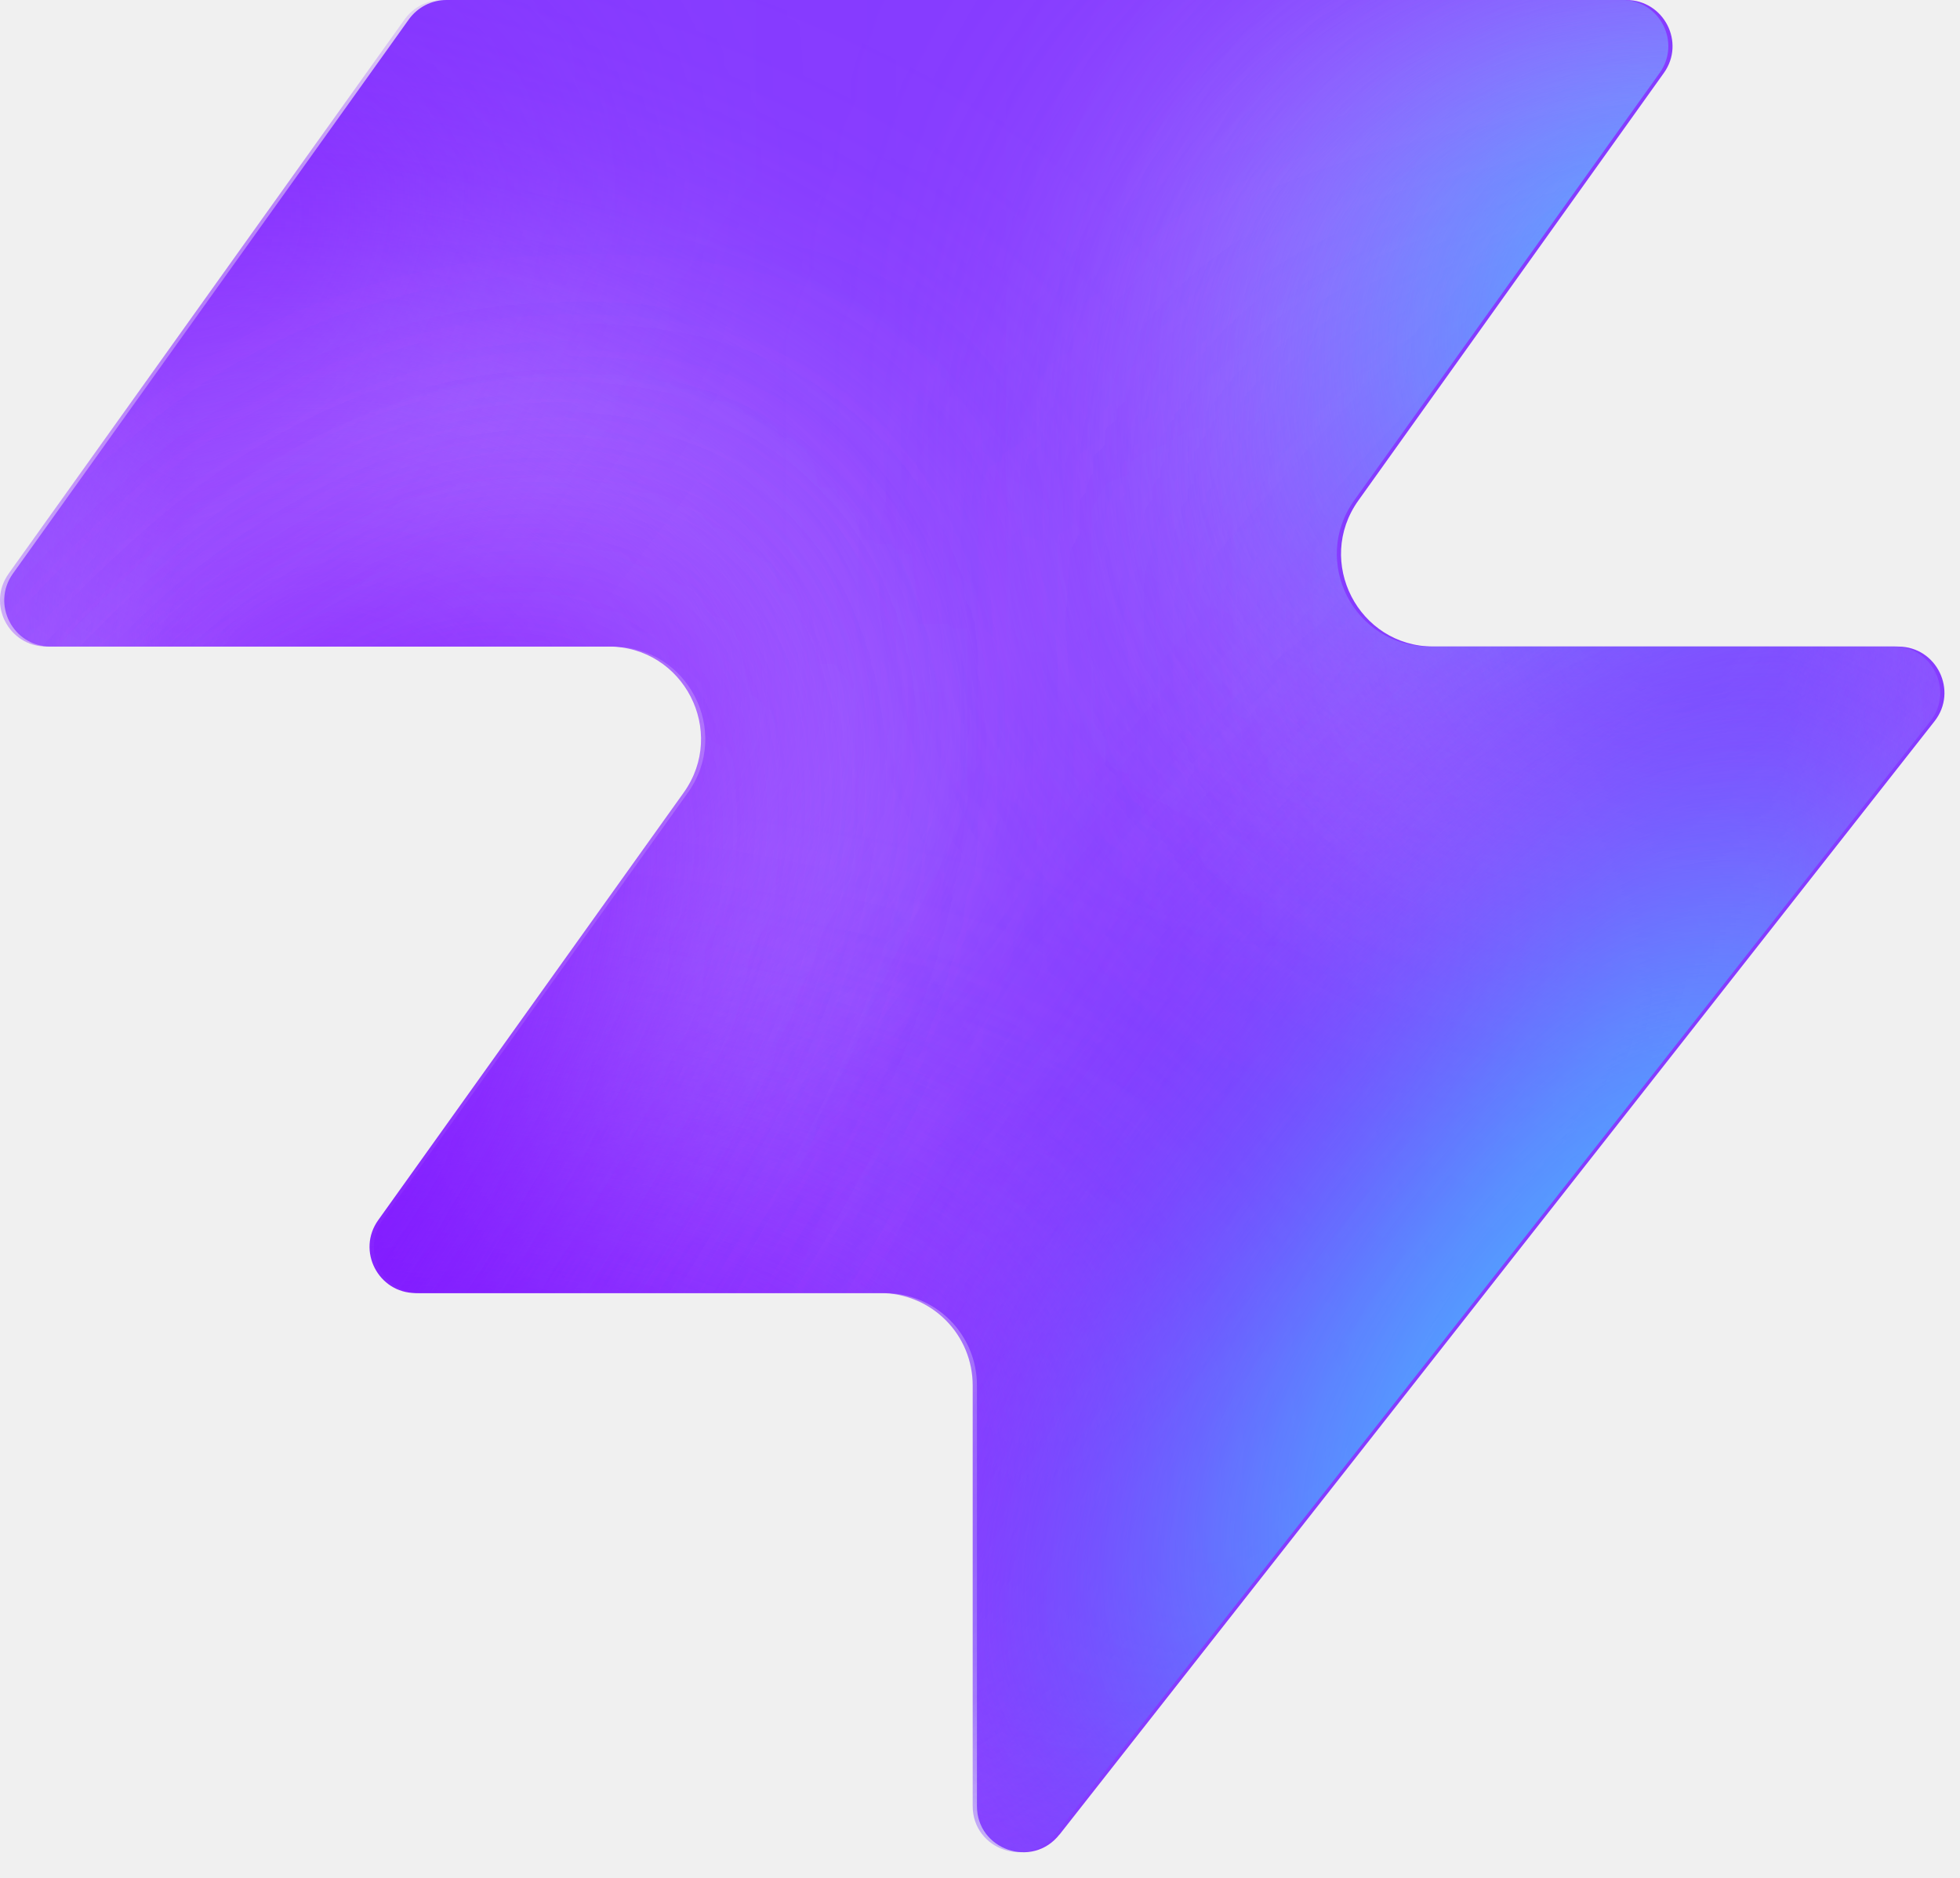
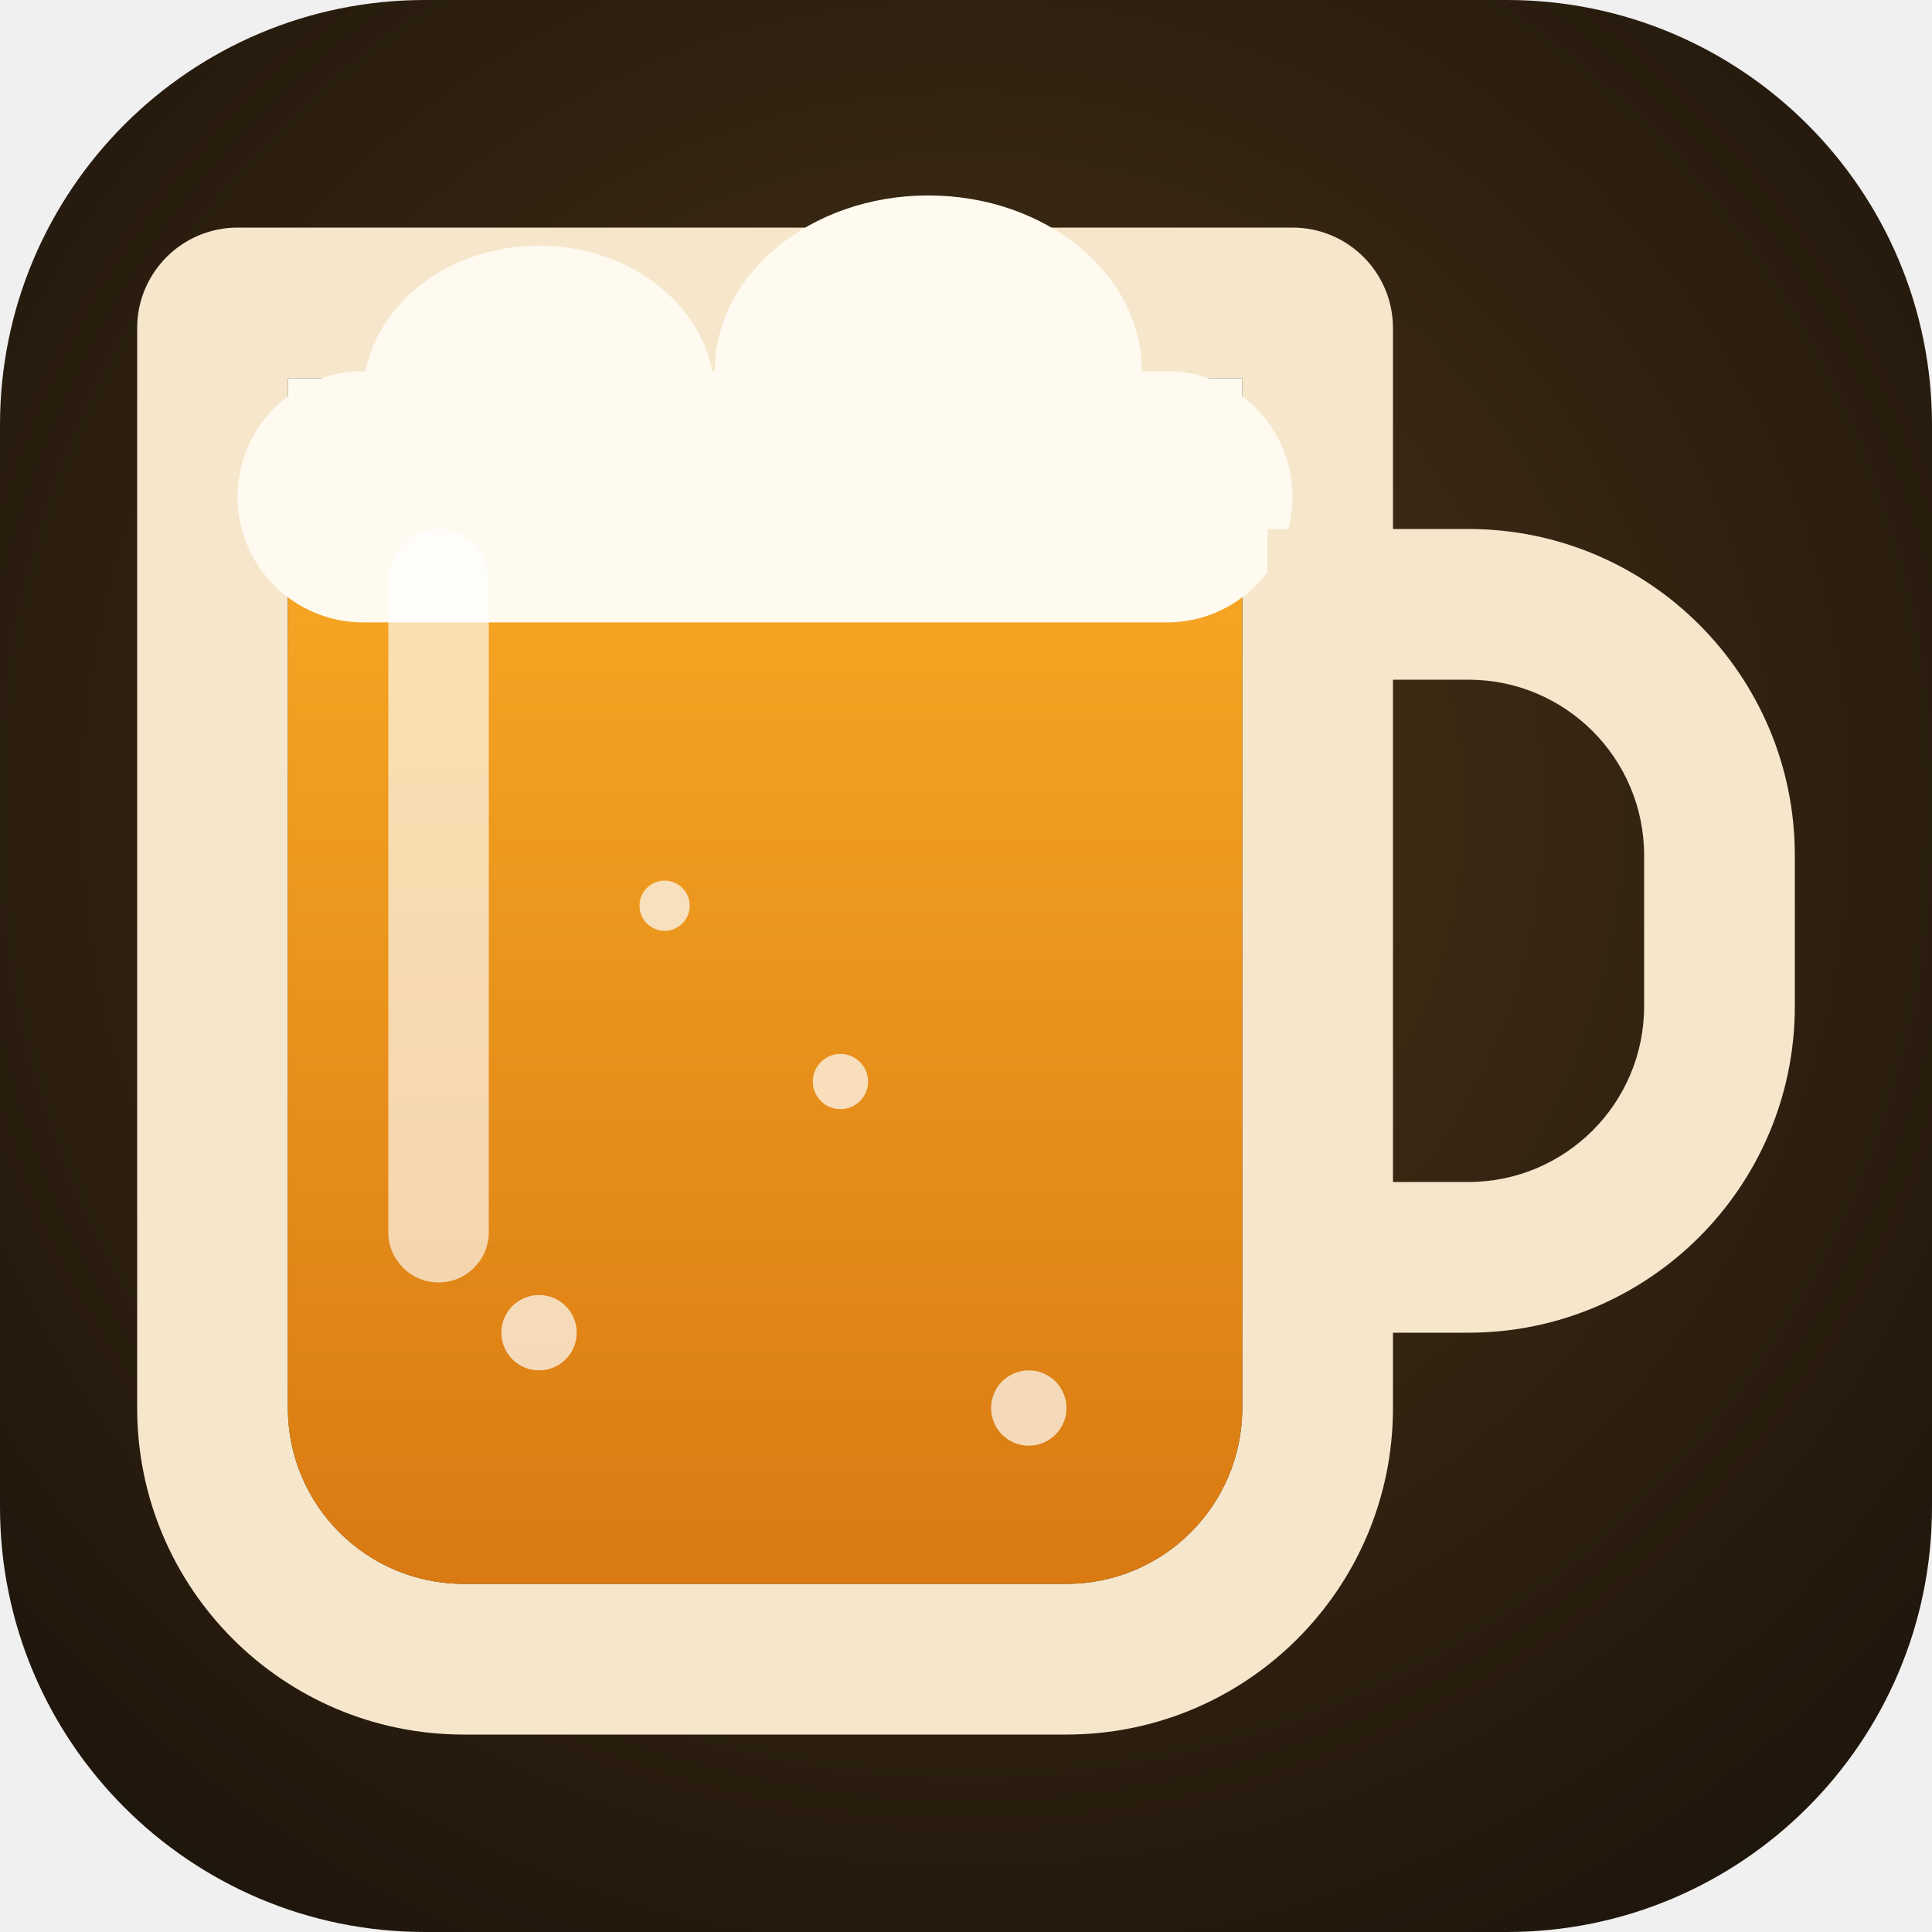
- <svg xmlns="http://www.w3.org/2000/svg" width="48" height="46" fill="none" viewBox="0 0 48 46">
-   <path fill="#863bff" d="M25.946 44.938c-.664.845-2.021.375-2.021-.698V33.937a2.26 2.26 0 0 0-2.262-2.262H10.287c-.92 0-1.456-1.04-.92-1.788l7.48-10.471c1.07-1.497 0-3.578-1.842-3.578H1.237c-.92 0-1.456-1.04-.92-1.788L10.013.474c.214-.297.556-.474.92-.474h28.894c.92 0 1.456 1.04.92 1.788l-7.48 10.471c-1.07 1.498 0 3.579 1.842 3.579h11.377c.943 0 1.473 1.088.89 1.83L25.947 44.94z" style="fill:#863bff;fill:color(display-p3 .525 .23 1);fill-opacity:1" />
-   <mask id="a" width="48" height="46" x="0" y="0" maskUnits="userSpaceOnUse" style="mask-type:alpha">
-     <path fill="#000" d="M25.842 44.938c-.664.844-2.021.375-2.021-.698V33.937a2.26 2.26 0 0 0-2.262-2.262H10.183c-.92 0-1.456-1.04-.92-1.788l7.48-10.471c1.07-1.498 0-3.579-1.842-3.579H1.133c-.92 0-1.456-1.04-.92-1.787L9.91.473c.214-.297.556-.474.92-.474h28.894c.92 0 1.456 1.04.92 1.788l-7.48 10.471c-1.07 1.498 0 3.578 1.842 3.578h11.377c.943 0 1.473 1.088.89 1.832L25.843 44.94z" style="fill:#000;fill-opacity:1" />
-   </mask>
-   <g mask="url(#a)">
-     <g filter="url(#b)">
-       <ellipse cx="5.508" cy="14.704" fill="#ede6ff" rx="5.508" ry="14.704" style="fill:#ede6ff;fill:color(display-p3 .927 .903 1);fill-opacity:1" transform="matrix(.00324 1 1 -.00324 -4.47 31.516)" />
+ <svg xmlns="http://www.w3.org/2000/svg" viewBox="0 0 100 100">
+   <defs>
+     <linearGradient id="beer" x1="0" y1="1" x2="0" y2="0">
+       <stop offset="0" stop-color="#d97a12" />
+       <stop offset="1" stop-color="#f6a623" />
+     </linearGradient>
+     <radialGradient id="bg" cx=".5" cy=".42" r=".75">
+       <stop offset="0" stop-color="#4a3418" />
+       <stop offset="1" stop-color="#1a120a" />
+     </radialGradient>
+   </defs>
+   <rect width="100" height="100" rx="22" fill="url(#bg)" />
+   <g transform="translate(50 50) scale(1.3) translate(-51 -59.4)">
+     <path fill="#f6e7cc" d="M22,30 H64 A4,4 0 0 1 68,34 V77 A13,13 0 0 1 55,90 H31 A13,13 0 0 1 18,77 V34 A4,4 0 0 1 22,30 Z" />
+     <path fill="#3a2a1c" d="M24,36 H62 A0,0 0 0 1 62,36 V77 A7,7 0 0 1 55,84 H31 A7,7 0 0 1 24,77 V36 A0,0 0 0 1 24,36 Z" />
+     <path fill="url(#beer)" d="M24,42.72 H62 A0,0 0 0 1 62,42.72 V77.0 A7,7 0 0 1 55,84.0 H31 A7,7 0 0 1 24,77.0 V42.72 A0,0 0 0 1 24,42.72 Z" />
+     <g fill="#fff" fill-opacity=".7">
+       <circle cx="34" cy="74" r="1.5" />
+       <circle cx="46" cy="64" r="1.1" />
+       <circle cx="53.5" cy="77" r="1.5" />
+       <circle cx="39" cy="57" r="1" />
    </g>
-     <g filter="url(#c)">
-       <ellipse cx="10.399" cy="29.851" fill="#ede6ff" rx="10.399" ry="29.851" style="fill:#ede6ff;fill:color(display-p3 .927 .903 1);fill-opacity:1" transform="matrix(.00324 1 1 -.00324 -39.328 7.883)" />
+     <g fill="#fffaf0">
+       <rect x="24" y="36" width="38" height="8.72" />
+       <rect x="22" y="35.72" width="42" height="10" rx="5" />
+       <ellipse cx="34" cy="36.72" rx="7" ry="6" />
+       <ellipse cx="49.5" cy="35.72" rx="8.5" ry="7" />
    </g>
-     <g filter="url(#d)">
-       <ellipse cx="5.508" cy="30.487" fill="#7e14ff" rx="5.508" ry="30.487" style="fill:#7e14ff;fill:color(display-p3 .492 .077 1);fill-opacity:1" transform="rotate(89.814 -25.913 -14.639)scale(1 -1)" />
-     </g>
-     <g filter="url(#e)">
-       <ellipse cx="5.508" cy="30.599" fill="#7e14ff" rx="5.508" ry="30.599" style="fill:#7e14ff;fill:color(display-p3 .492 .077 1);fill-opacity:1" transform="rotate(89.814 -32.644 -3.334)scale(1 -1)" />
-     </g>
-     <g filter="url(#f)">
-       <ellipse cx="5.508" cy="30.599" fill="#7e14ff" rx="5.508" ry="30.599" style="fill:#7e14ff;fill:color(display-p3 .492 .077 1);fill-opacity:1" transform="matrix(.00324 1 1 -.00324 -34.34 30.47)" />
-     </g>
-     <g filter="url(#g)">
-       <ellipse cx="14.072" cy="22.078" fill="#ede6ff" rx="14.072" ry="22.078" style="fill:#ede6ff;fill:color(display-p3 .927 .903 1);fill-opacity:1" transform="rotate(93.35 24.506 48.493)scale(-1 1)" />
-     </g>
-     <g filter="url(#h)">
-       <ellipse cx="3.47" cy="21.501" fill="#7e14ff" rx="3.47" ry="21.501" style="fill:#7e14ff;fill:color(display-p3 .492 .077 1);fill-opacity:1" transform="rotate(89.009 28.708 47.59)scale(-1 1)" />
-     </g>
-     <g filter="url(#i)">
-       <ellipse cx="3.47" cy="21.501" fill="#7e14ff" rx="3.47" ry="21.501" style="fill:#7e14ff;fill:color(display-p3 .492 .077 1);fill-opacity:1" transform="rotate(89.009 28.708 47.59)scale(-1 1)" />
-     </g>
-     <g filter="url(#j)">
-       <ellipse cx=".387" cy="8.972" fill="#7e14ff" rx="4.407" ry="29.108" style="fill:#7e14ff;fill:color(display-p3 .492 .077 1);fill-opacity:1" transform="rotate(39.51 .387 8.972)" />
-     </g>
-     <g filter="url(#k)">
-       <ellipse cx="47.523" cy="-6.092" fill="#7e14ff" rx="4.407" ry="29.108" style="fill:#7e14ff;fill:color(display-p3 .492 .077 1);fill-opacity:1" transform="rotate(37.892 47.523 -6.092)" />
-     </g>
-     <g filter="url(#l)">
-       <ellipse cx="41.412" cy="6.333" fill="#47bfff" rx="5.971" ry="9.665" style="fill:#47bfff;fill:color(display-p3 .28 .748 1);fill-opacity:1" transform="rotate(37.892 41.412 6.333)" />
-     </g>
-     <g filter="url(#m)">
-       <ellipse cx="-1.879" cy="38.332" fill="#7e14ff" rx="4.407" ry="29.108" style="fill:#7e14ff;fill:color(display-p3 .492 .077 1);fill-opacity:1" transform="rotate(37.892 -1.88 38.332)" />
-     </g>
-     <g filter="url(#n)">
-       <ellipse cx="-1.879" cy="38.332" fill="#7e14ff" rx="4.407" ry="29.108" style="fill:#7e14ff;fill:color(display-p3 .492 .077 1);fill-opacity:1" transform="rotate(37.892 -1.88 38.332)" />
-     </g>
-     <g filter="url(#o)">
-       <ellipse cx="35.651" cy="29.907" fill="#7e14ff" rx="4.407" ry="29.108" style="fill:#7e14ff;fill:color(display-p3 .492 .077 1);fill-opacity:1" transform="rotate(37.892 35.651 29.907)" />
-     </g>
-     <g filter="url(#p)">
-       <ellipse cx="38.418" cy="32.4" fill="#47bfff" rx="5.971" ry="15.297" style="fill:#47bfff;fill:color(display-p3 .28 .748 1);fill-opacity:1" transform="rotate(37.892 38.418 32.4)" />
-     </g>
+     <rect x="28" y="42" width="4" height="30" rx="2" fill="#fff" fill-opacity=".65" />
+     <path fill="#f6e7cc" fill-rule="evenodd" d="M63,42 H71 A13,13 0 0 1 84,55 V61 A13,13 0 0 1 71,74 H63 A0,0 0 0 1 63,74 V42 A0,0 0 0 1 63,42 Z M63,48 H71 A7,7 0 0 1 78,55 V61 A7,7 0 0 1 71,68 H63 A0,0 0 0 1 63,68 V48 A0,0 0 0 1 63,48 Z" />
  </g>
-   <defs>
-     <filter id="b" width="60.045" height="41.654" x="-19.77" y="16.149" color-interpolation-filters="sRGB" filterUnits="userSpaceOnUse">
-       <feFlood flood-opacity="0" result="BackgroundImageFix" />
-       <feBlend in="SourceGraphic" in2="BackgroundImageFix" result="shape" />
-       <feGaussianBlur result="effect1_foregroundBlur_2002_17158" stdDeviation="7.659" />
-     </filter>
-     <filter id="c" width="90.34" height="51.437" x="-54.613" y="-7.533" color-interpolation-filters="sRGB" filterUnits="userSpaceOnUse">
-       <feFlood flood-opacity="0" result="BackgroundImageFix" />
-       <feBlend in="SourceGraphic" in2="BackgroundImageFix" result="shape" />
-       <feGaussianBlur result="effect1_foregroundBlur_2002_17158" stdDeviation="7.659" />
-     </filter>
-     <filter id="d" width="79.355" height="29.4" x="-49.64" y="2.03" color-interpolation-filters="sRGB" filterUnits="userSpaceOnUse">
-       <feFlood flood-opacity="0" result="BackgroundImageFix" />
-       <feBlend in="SourceGraphic" in2="BackgroundImageFix" result="shape" />
-       <feGaussianBlur result="effect1_foregroundBlur_2002_17158" stdDeviation="4.596" />
-     </filter>
-     <filter id="e" width="79.579" height="29.4" x="-45.045" y="20.029" color-interpolation-filters="sRGB" filterUnits="userSpaceOnUse">
-       <feFlood flood-opacity="0" result="BackgroundImageFix" />
-       <feBlend in="SourceGraphic" in2="BackgroundImageFix" result="shape" />
-       <feGaussianBlur result="effect1_foregroundBlur_2002_17158" stdDeviation="4.596" />
-     </filter>
-     <filter id="f" width="79.579" height="29.4" x="-43.513" y="21.178" color-interpolation-filters="sRGB" filterUnits="userSpaceOnUse">
-       <feFlood flood-opacity="0" result="BackgroundImageFix" />
-       <feBlend in="SourceGraphic" in2="BackgroundImageFix" result="shape" />
-       <feGaussianBlur result="effect1_foregroundBlur_2002_17158" stdDeviation="4.596" />
-     </filter>
-     <filter id="g" width="74.749" height="58.852" x="15.756" y="-17.901" color-interpolation-filters="sRGB" filterUnits="userSpaceOnUse">
-       <feFlood flood-opacity="0" result="BackgroundImageFix" />
-       <feBlend in="SourceGraphic" in2="BackgroundImageFix" result="shape" />
-       <feGaussianBlur result="effect1_foregroundBlur_2002_17158" stdDeviation="7.659" />
-     </filter>
-     <filter id="h" width="61.377" height="25.362" x="23.548" y="2.284" color-interpolation-filters="sRGB" filterUnits="userSpaceOnUse">
-       <feFlood flood-opacity="0" result="BackgroundImageFix" />
-       <feBlend in="SourceGraphic" in2="BackgroundImageFix" result="shape" />
-       <feGaussianBlur result="effect1_foregroundBlur_2002_17158" stdDeviation="4.596" />
-     </filter>
-     <filter id="i" width="61.377" height="25.362" x="23.548" y="2.284" color-interpolation-filters="sRGB" filterUnits="userSpaceOnUse">
-       <feFlood flood-opacity="0" result="BackgroundImageFix" />
-       <feBlend in="SourceGraphic" in2="BackgroundImageFix" result="shape" />
-       <feGaussianBlur result="effect1_foregroundBlur_2002_17158" stdDeviation="4.596" />
-     </filter>
-     <filter id="j" width="56.045" height="63.649" x="-27.636" y="-22.853" color-interpolation-filters="sRGB" filterUnits="userSpaceOnUse">
-       <feFlood flood-opacity="0" result="BackgroundImageFix" />
-       <feBlend in="SourceGraphic" in2="BackgroundImageFix" result="shape" />
-       <feGaussianBlur result="effect1_foregroundBlur_2002_17158" stdDeviation="4.596" />
-     </filter>
-     <filter id="k" width="54.814" height="64.646" x="20.116" y="-38.415" color-interpolation-filters="sRGB" filterUnits="userSpaceOnUse">
-       <feFlood flood-opacity="0" result="BackgroundImageFix" />
-       <feBlend in="SourceGraphic" in2="BackgroundImageFix" result="shape" />
-       <feGaussianBlur result="effect1_foregroundBlur_2002_17158" stdDeviation="4.596" />
-     </filter>
-     <filter id="l" width="33.541" height="35.313" x="24.641" y="-11.323" color-interpolation-filters="sRGB" filterUnits="userSpaceOnUse">
-       <feFlood flood-opacity="0" result="BackgroundImageFix" />
-       <feBlend in="SourceGraphic" in2="BackgroundImageFix" result="shape" />
-       <feGaussianBlur result="effect1_foregroundBlur_2002_17158" stdDeviation="4.596" />
-     </filter>
-     <filter id="m" width="54.814" height="64.646" x="-29.286" y="6.009" color-interpolation-filters="sRGB" filterUnits="userSpaceOnUse">
-       <feFlood flood-opacity="0" result="BackgroundImageFix" />
-       <feBlend in="SourceGraphic" in2="BackgroundImageFix" result="shape" />
-       <feGaussianBlur result="effect1_foregroundBlur_2002_17158" stdDeviation="4.596" />
-     </filter>
-     <filter id="n" width="54.814" height="64.646" x="-29.286" y="6.009" color-interpolation-filters="sRGB" filterUnits="userSpaceOnUse">
-       <feFlood flood-opacity="0" result="BackgroundImageFix" />
-       <feBlend in="SourceGraphic" in2="BackgroundImageFix" result="shape" />
-       <feGaussianBlur result="effect1_foregroundBlur_2002_17158" stdDeviation="4.596" />
-     </filter>
-     <filter id="o" width="54.814" height="64.646" x="8.244" y="-2.416" color-interpolation-filters="sRGB" filterUnits="userSpaceOnUse">
-       <feFlood flood-opacity="0" result="BackgroundImageFix" />
-       <feBlend in="SourceGraphic" in2="BackgroundImageFix" result="shape" />
-       <feGaussianBlur result="effect1_foregroundBlur_2002_17158" stdDeviation="4.596" />
-     </filter>
-     <filter id="p" width="39.409" height="43.623" x="18.713" y="10.588" color-interpolation-filters="sRGB" filterUnits="userSpaceOnUse">
-       <feFlood flood-opacity="0" result="BackgroundImageFix" />
-       <feBlend in="SourceGraphic" in2="BackgroundImageFix" result="shape" />
-       <feGaussianBlur result="effect1_foregroundBlur_2002_17158" stdDeviation="4.596" />
-     </filter>
-   </defs>
</svg>
